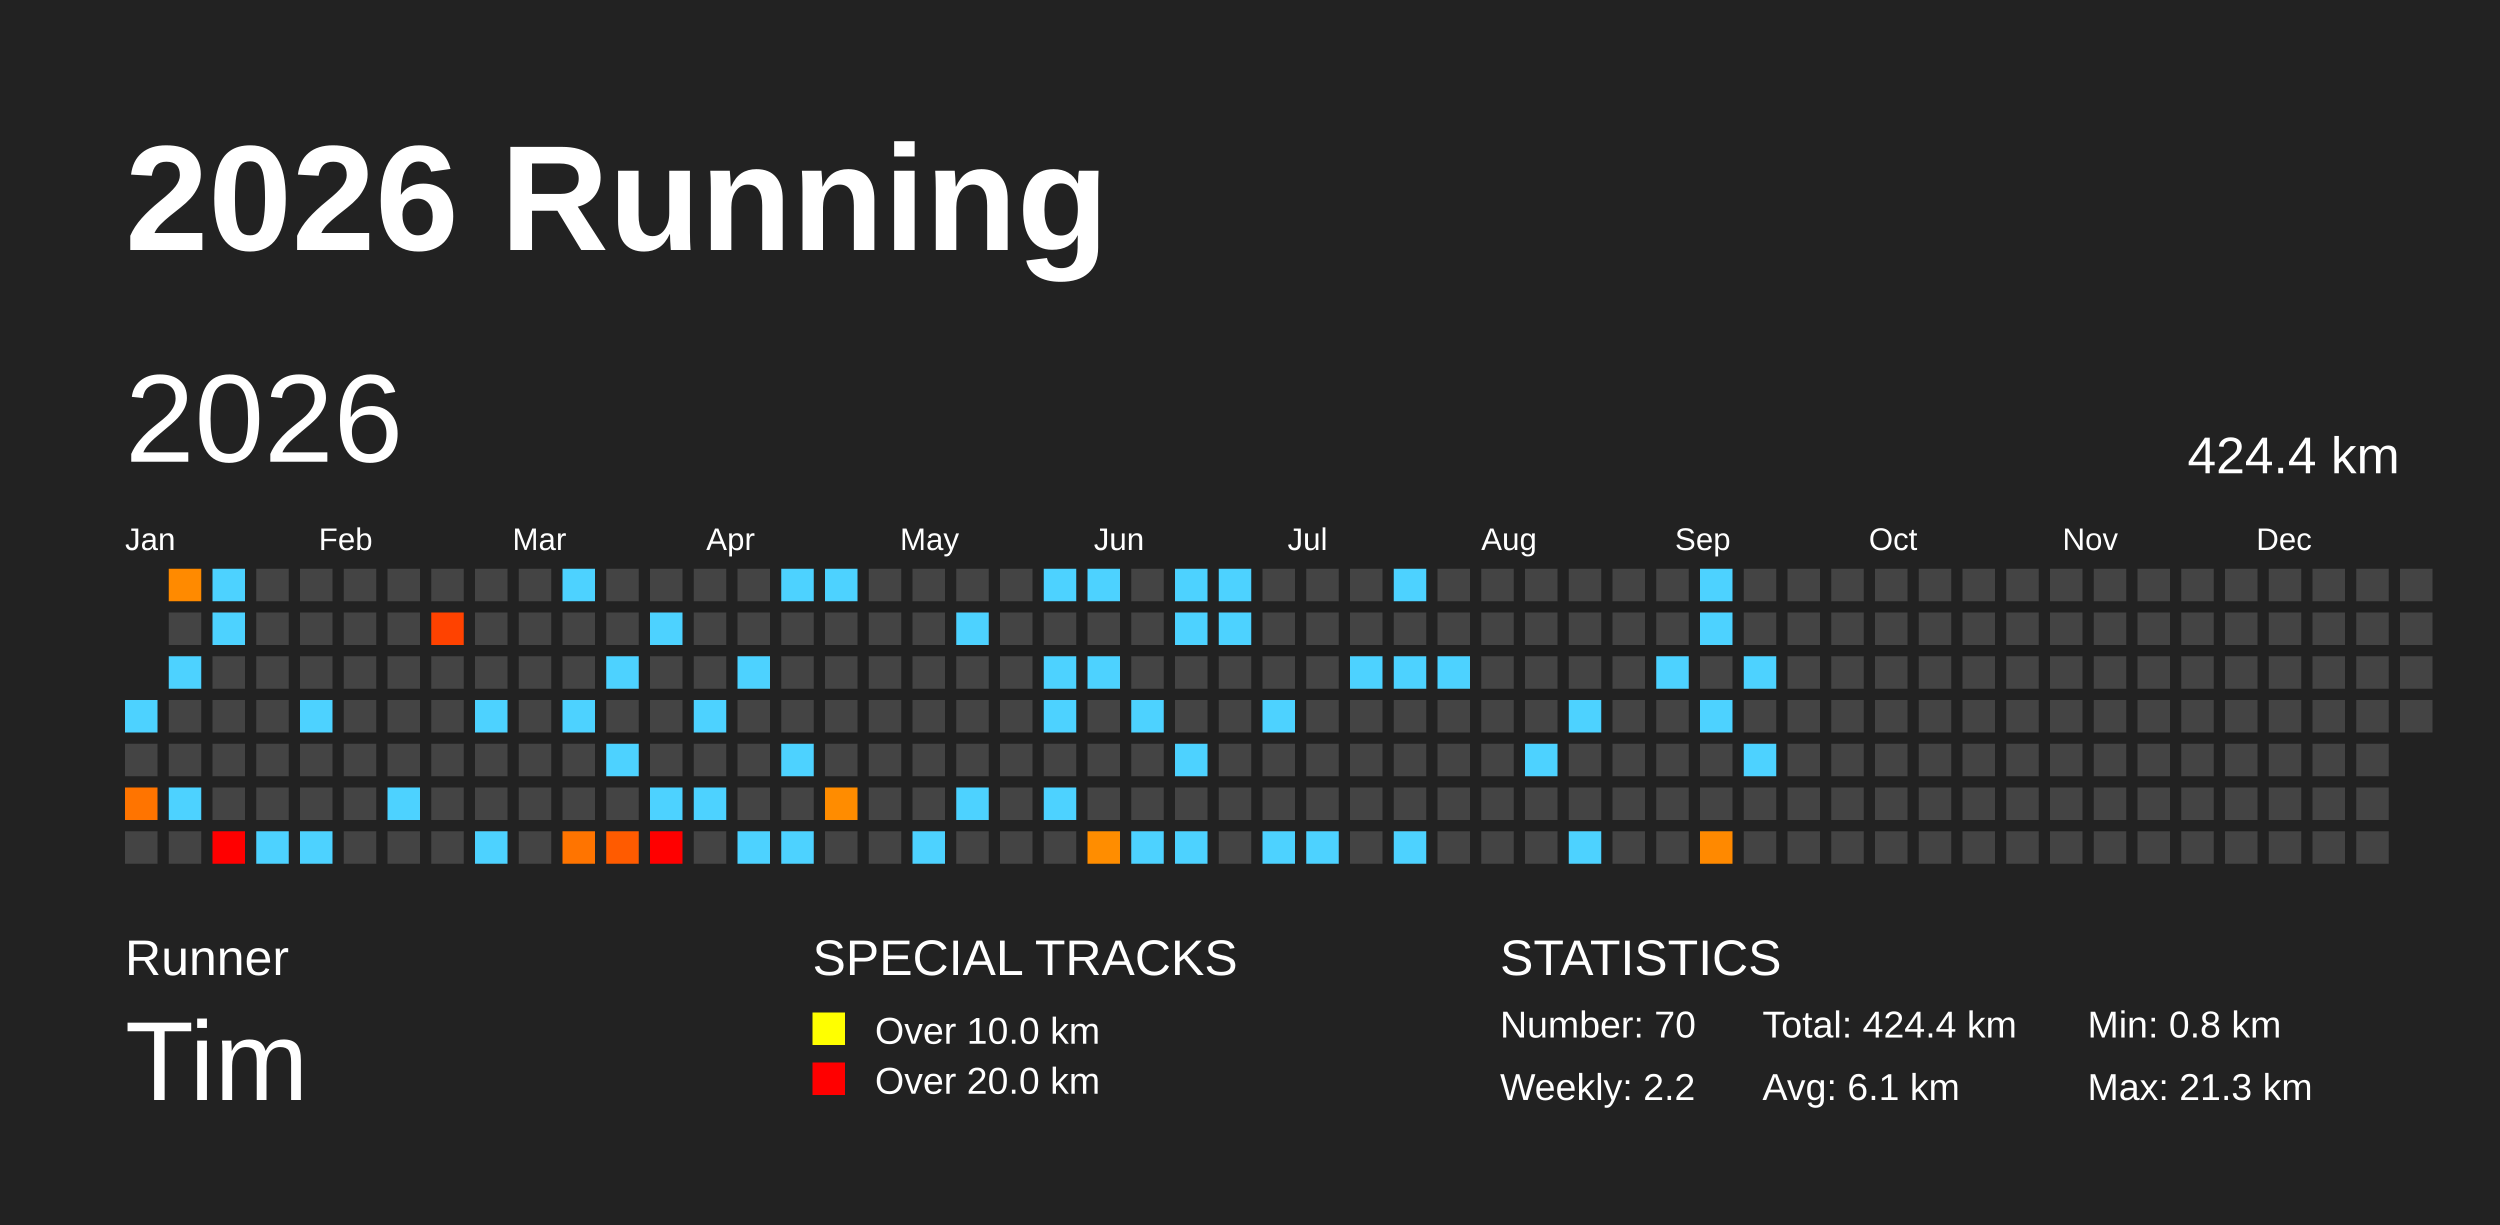
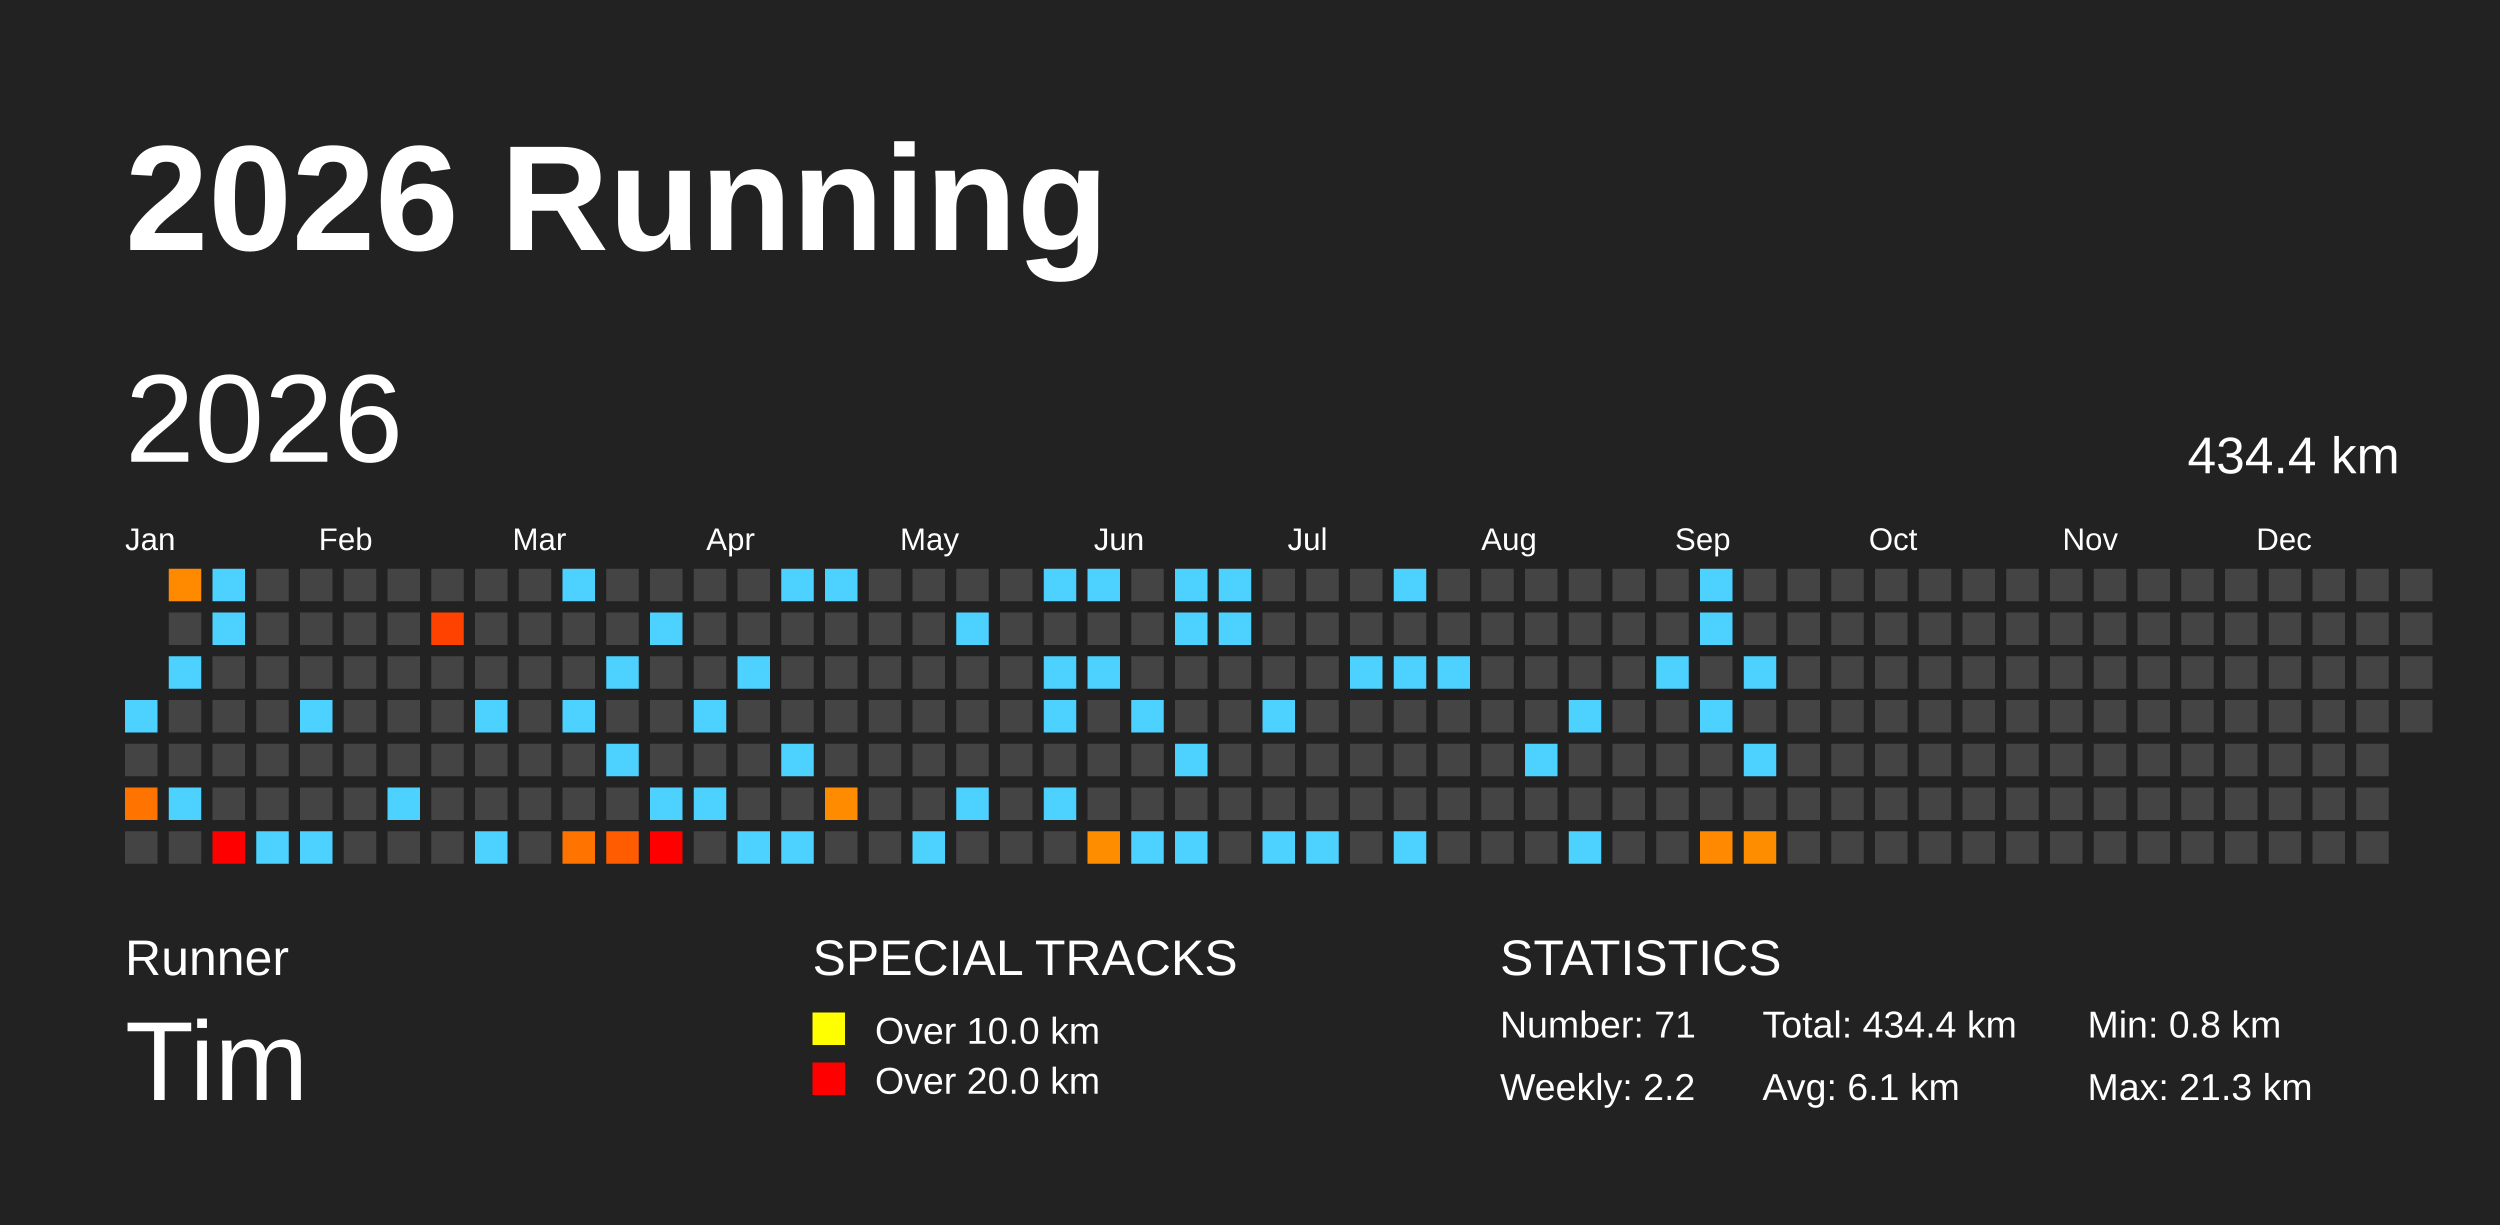
<svg xmlns="http://www.w3.org/2000/svg" baseProfile="full" height="98mm" version="1.1" viewBox="0,0,200,98" width="200mm">
  <defs />
  <rect fill="#222222" height="98" width="200" x="0" y="0" />
  <text fill="#FFFFFF" style="font-size:12px; font-family:Arial; font-weight:bold;" x="10" y="20">2026 Running</text>
  <text fill="#FFFFFF" style="font-size:4px; font-family:Arial" x="10" y="78">Runner</text>
  <text fill="#FFFFFF" style="font-size:9px; font-family:Arial" x="10" y="88">Tim</text>
  <text fill="#FFFFFF" style="font-size:4px; font-family:Arial" x="65" y="78">SPECIAL TRACKS</text>
  <rect fill="yellow" height="2.6" width="2.6" x="65" y="81" />
  <text fill="#FFFFFF" style="font-size:3px; font-family:Arial" x="70" y="83.5">Over 10.0 km</text>
  <rect fill="red" height="2.6" width="2.6" x="65" y="85" />
  <text fill="#FFFFFF" style="font-size:3px; font-family:Arial" x="70" y="87.5">Over 20.0 km</text>
  <text fill="#FFFFFF" style="font-size:4px; font-family:Arial" x="120" y="78">STATISTICS</text>
-   <text fill="#FFFFFF" style="font-size:3px; font-family:Arial" x="120" y="83">Number: 70</text>
+   <text fill="#FFFFFF" style="font-size:3px; font-family:Arial" x="120" y="83">Number: 71</text>
  <text fill="#FFFFFF" style="font-size:3px; font-family:Arial" x="120" y="88">Weekly: 2.2</text>
-   <text fill="#FFFFFF" style="font-size:3px; font-family:Arial" x="141" y="83">Total: 424.4 km</text>
+   <text fill="#FFFFFF" style="font-size:3px; font-family:Arial" x="141" y="83">Total: 434.4 km</text>
  <text fill="#FFFFFF" style="font-size:3px; font-family:Arial" x="141" y="88">Avg: 6.1 km</text>
  <text fill="#FFFFFF" style="font-size:3px; font-family:Arial" x="167" y="83">Min: 0.8 km</text>
  <text fill="#FFFFFF" style="font-size:3px; font-family:Arial" x="167" y="88">Max: 21.3 km</text>
  <text dominant-baseline="hanging" fill="#FFFFFF" style="font-size:10.0px; font-family:Arial;" x="10" y="30">2026</text>
-   <text dominant-baseline="hanging" fill="#FFFFFF" style="font-size:4.125px; font-family:Arial;" x="175" y="35">424.4 km</text>
+   <text dominant-baseline="hanging" fill="#FFFFFF" style="font-size:4.125px; font-family:Arial;" x="175" y="35">434.4 km</text>
  <text fill="#FFFFFF" style="font-size:2.5px; font-family:Arial" x="10.0" y="44">Jan</text>
  <text fill="#FFFFFF" style="font-size:2.5px; font-family:Arial" x="25.5" y="44">Feb</text>
  <text fill="#FFFFFF" style="font-size:2.5px; font-family:Arial" x="41.0" y="44">Mar</text>
  <text fill="#FFFFFF" style="font-size:2.5px; font-family:Arial" x="56.5" y="44">Apr</text>
  <text fill="#FFFFFF" style="font-size:2.5px; font-family:Arial" x="72.0" y="44">May</text>
  <text fill="#FFFFFF" style="font-size:2.5px; font-family:Arial" x="87.5" y="44">Jun</text>
  <text fill="#FFFFFF" style="font-size:2.5px; font-family:Arial" x="103.0" y="44">Jul</text>
  <text fill="#FFFFFF" style="font-size:2.5px; font-family:Arial" x="118.5" y="44">Aug</text>
  <text fill="#FFFFFF" style="font-size:2.5px; font-family:Arial" x="134.0" y="44">Sep</text>
  <text fill="#FFFFFF" style="font-size:2.5px; font-family:Arial" x="149.5" y="44">Oct</text>
  <text fill="#FFFFFF" style="font-size:2.5px; font-family:Arial" x="165.0" y="44">Nov</text>
  <text fill="#FFFFFF" style="font-size:2.5px; font-family:Arial" x="180.5" y="44">Dec</text>
  <rect fill="#4dd2ff" height="2.6" width="2.6" x="10.0" y="56.0" />
  <rect fill="#444444" height="2.6" width="2.6" x="10.0" y="59.5" />
  <rect fill="#ff7400" height="2.6" width="2.6" x="10.0" y="63.0" />
  <rect fill="#444444" height="2.6" width="2.6" x="10.0" y="66.5" />
  <rect fill="#ff8a00" height="2.6" width="2.6" x="13.5" y="45.5" />
  <rect fill="#444444" height="2.6" width="2.6" x="13.5" y="49.0" />
  <rect fill="#4dd2ff" height="2.6" width="2.6" x="13.5" y="52.5" />
  <rect fill="#444444" height="2.6" width="2.6" x="13.5" y="56.0" />
  <rect fill="#444444" height="2.6" width="2.6" x="13.5" y="59.5" />
  <rect fill="#4dd2ff" height="2.6" width="2.6" x="13.5" y="63.0" />
  <rect fill="#444444" height="2.6" width="2.6" x="13.5" y="66.5" />
  <rect fill="#4dd2ff" height="2.6" width="2.6" x="17.0" y="45.5" />
  <rect fill="#4dd2ff" height="2.6" width="2.6" x="17.0" y="49.0" />
  <rect fill="#444444" height="2.6" width="2.6" x="17.0" y="52.5" />
  <rect fill="#444444" height="2.6" width="2.6" x="17.0" y="56.0" />
  <rect fill="#444444" height="2.6" width="2.6" x="17.0" y="59.5" />
  <rect fill="#444444" height="2.6" width="2.6" x="17.0" y="63.0" />
  <rect fill="red" height="2.6" width="2.6" x="17.0" y="66.5" />
  <rect fill="#444444" height="2.6" width="2.6" x="20.5" y="45.5" />
  <rect fill="#444444" height="2.6" width="2.6" x="20.5" y="49.0" />
  <rect fill="#444444" height="2.6" width="2.6" x="20.5" y="52.5" />
  <rect fill="#444444" height="2.6" width="2.6" x="20.5" y="56.0" />
  <rect fill="#444444" height="2.6" width="2.6" x="20.5" y="59.5" />
  <rect fill="#444444" height="2.6" width="2.6" x="20.5" y="63.0" />
  <rect fill="#4dd2ff" height="2.6" width="2.6" x="20.5" y="66.5" />
  <rect fill="#444444" height="2.6" width="2.6" x="24.0" y="45.5" />
  <rect fill="#444444" height="2.6" width="2.6" x="24.0" y="49.0" />
  <rect fill="#444444" height="2.6" width="2.6" x="24.0" y="52.5" />
  <rect fill="#4dd2ff" height="2.6" width="2.6" x="24.0" y="56.0" />
  <rect fill="#444444" height="2.6" width="2.6" x="24.0" y="59.5" />
  <rect fill="#444444" height="2.6" width="2.6" x="24.0" y="63.0" />
  <rect fill="#4dd2ff" height="2.6" width="2.6" x="24.0" y="66.5" />
  <rect fill="#444444" height="2.6" width="2.6" x="27.5" y="45.5" />
  <rect fill="#444444" height="2.6" width="2.6" x="27.5" y="49.0" />
  <rect fill="#444444" height="2.6" width="2.6" x="27.5" y="52.5" />
  <rect fill="#444444" height="2.6" width="2.6" x="27.5" y="56.0" />
  <rect fill="#444444" height="2.6" width="2.6" x="27.5" y="59.5" />
  <rect fill="#444444" height="2.6" width="2.6" x="27.5" y="63.0" />
  <rect fill="#444444" height="2.6" width="2.6" x="27.5" y="66.5" />
  <rect fill="#444444" height="2.6" width="2.6" x="31.0" y="45.5" />
  <rect fill="#444444" height="2.6" width="2.6" x="31.0" y="49.0" />
  <rect fill="#444444" height="2.6" width="2.6" x="31.0" y="52.5" />
  <rect fill="#444444" height="2.6" width="2.6" x="31.0" y="56.0" />
  <rect fill="#444444" height="2.6" width="2.6" x="31.0" y="59.5" />
  <rect fill="#4dd2ff" height="2.6" width="2.6" x="31.0" y="63.0" />
  <rect fill="#444444" height="2.6" width="2.6" x="31.0" y="66.5" />
  <rect fill="#444444" height="2.6" width="2.6" x="34.5" y="45.5" />
  <rect fill="#ff4200" height="2.6" width="2.6" x="34.5" y="49.0" />
  <rect fill="#444444" height="2.6" width="2.6" x="34.5" y="52.5" />
  <rect fill="#444444" height="2.6" width="2.6" x="34.5" y="56.0" />
  <rect fill="#444444" height="2.6" width="2.6" x="34.5" y="59.5" />
  <rect fill="#444444" height="2.6" width="2.6" x="34.5" y="63.0" />
  <rect fill="#444444" height="2.6" width="2.6" x="34.5" y="66.5" />
  <rect fill="#444444" height="2.6" width="2.6" x="38.0" y="45.5" />
  <rect fill="#444444" height="2.6" width="2.6" x="38.0" y="49.0" />
  <rect fill="#444444" height="2.6" width="2.6" x="38.0" y="52.5" />
  <rect fill="#4dd2ff" height="2.6" width="2.6" x="38.0" y="56.0" />
  <rect fill="#444444" height="2.6" width="2.6" x="38.0" y="59.5" />
  <rect fill="#444444" height="2.6" width="2.6" x="38.0" y="63.0" />
  <rect fill="#4dd2ff" height="2.6" width="2.6" x="38.0" y="66.5" />
  <rect fill="#444444" height="2.6" width="2.6" x="41.5" y="45.5" />
  <rect fill="#444444" height="2.6" width="2.6" x="41.5" y="49.0" />
  <rect fill="#444444" height="2.6" width="2.6" x="41.5" y="52.5" />
  <rect fill="#444444" height="2.6" width="2.6" x="41.5" y="56.0" />
  <rect fill="#444444" height="2.6" width="2.6" x="41.5" y="59.5" />
  <rect fill="#444444" height="2.6" width="2.6" x="41.5" y="63.0" />
  <rect fill="#444444" height="2.6" width="2.6" x="41.5" y="66.5" />
  <rect fill="#4dd2ff" height="2.6" width="2.6" x="45.0" y="45.5" />
  <rect fill="#444444" height="2.6" width="2.6" x="45.0" y="49.0" />
  <rect fill="#444444" height="2.6" width="2.6" x="45.0" y="52.5" />
  <rect fill="#4dd2ff" height="2.6" width="2.6" x="45.0" y="56.0" />
  <rect fill="#444444" height="2.6" width="2.6" x="45.0" y="59.5" />
  <rect fill="#444444" height="2.6" width="2.6" x="45.0" y="63.0" />
  <rect fill="#ff7400" height="2.6" width="2.6" x="45.0" y="66.5" />
  <rect fill="#444444" height="2.6" width="2.6" x="48.5" y="45.5" />
  <rect fill="#444444" height="2.6" width="2.6" x="48.5" y="49.0" />
  <rect fill="#4dd2ff" height="2.6" width="2.6" x="48.5" y="52.5" />
  <rect fill="#444444" height="2.6" width="2.6" x="48.5" y="56.0" />
  <rect fill="#4dd2ff" height="2.6" width="2.6" x="48.5" y="59.5" />
  <rect fill="#444444" height="2.6" width="2.6" x="48.5" y="63.0" />
  <rect fill="#ff5b00" height="2.6" width="2.6" x="48.5" y="66.5" />
  <rect fill="#444444" height="2.6" width="2.6" x="52.0" y="45.5" />
  <rect fill="#4dd2ff" height="2.6" width="2.6" x="52.0" y="49.0" />
  <rect fill="#444444" height="2.6" width="2.6" x="52.0" y="52.5" />
  <rect fill="#444444" height="2.6" width="2.6" x="52.0" y="56.0" />
  <rect fill="#444444" height="2.6" width="2.6" x="52.0" y="59.5" />
  <rect fill="#4dd2ff" height="2.6" width="2.6" x="52.0" y="63.0" />
  <rect fill="red" height="2.6" width="2.6" x="52.0" y="66.5" />
  <rect fill="#444444" height="2.6" width="2.6" x="55.5" y="45.5" />
  <rect fill="#444444" height="2.6" width="2.6" x="55.5" y="49.0" />
  <rect fill="#444444" height="2.6" width="2.6" x="55.5" y="52.5" />
  <rect fill="#4dd2ff" height="2.6" width="2.6" x="55.5" y="56.0" />
  <rect fill="#444444" height="2.6" width="2.6" x="55.5" y="59.5" />
  <rect fill="#4dd2ff" height="2.6" width="2.6" x="55.5" y="63.0" />
  <rect fill="#444444" height="2.6" width="2.6" x="55.5" y="66.5" />
  <rect fill="#444444" height="2.6" width="2.6" x="59.0" y="45.5" />
  <rect fill="#444444" height="2.6" width="2.6" x="59.0" y="49.0" />
  <rect fill="#4dd2ff" height="2.6" width="2.6" x="59.0" y="52.5" />
  <rect fill="#444444" height="2.6" width="2.6" x="59.0" y="56.0" />
  <rect fill="#444444" height="2.6" width="2.6" x="59.0" y="59.5" />
  <rect fill="#444444" height="2.6" width="2.6" x="59.0" y="63.0" />
  <rect fill="#4dd2ff" height="2.6" width="2.6" x="59.0" y="66.5" />
  <rect fill="#4dd2ff" height="2.6" width="2.6" x="62.5" y="45.5" />
  <rect fill="#444444" height="2.6" width="2.6" x="62.5" y="49.0" />
  <rect fill="#444444" height="2.6" width="2.6" x="62.5" y="52.5" />
  <rect fill="#444444" height="2.6" width="2.6" x="62.5" y="56.0" />
  <rect fill="#4dd2ff" height="2.6" width="2.6" x="62.5" y="59.5" />
  <rect fill="#444444" height="2.6" width="2.6" x="62.5" y="63.0" />
  <rect fill="#4dd2ff" height="2.6" width="2.6" x="62.5" y="66.5" />
  <rect fill="#4dd2ff" height="2.6" width="2.6" x="66.0" y="45.5" />
  <rect fill="#444444" height="2.6" width="2.6" x="66.0" y="49.0" />
  <rect fill="#444444" height="2.6" width="2.6" x="66.0" y="52.5" />
  <rect fill="#444444" height="2.6" width="2.6" x="66.0" y="56.0" />
  <rect fill="#444444" height="2.6" width="2.6" x="66.0" y="59.5" />
  <rect fill="#ff8c00" height="2.6" width="2.6" x="66.0" y="63.0" />
  <rect fill="#444444" height="2.6" width="2.6" x="66.0" y="66.5" />
  <rect fill="#444444" height="2.6" width="2.6" x="69.5" y="45.5" />
  <rect fill="#444444" height="2.6" width="2.6" x="69.5" y="49.0" />
  <rect fill="#444444" height="2.6" width="2.6" x="69.5" y="52.5" />
  <rect fill="#444444" height="2.6" width="2.6" x="69.5" y="56.0" />
  <rect fill="#444444" height="2.6" width="2.6" x="69.5" y="59.5" />
  <rect fill="#444444" height="2.6" width="2.6" x="69.5" y="63.0" />
  <rect fill="#444444" height="2.6" width="2.6" x="69.5" y="66.5" />
  <rect fill="#444444" height="2.6" width="2.6" x="73.0" y="45.5" />
  <rect fill="#444444" height="2.6" width="2.6" x="73.0" y="49.0" />
  <rect fill="#444444" height="2.6" width="2.6" x="73.0" y="52.5" />
  <rect fill="#444444" height="2.6" width="2.6" x="73.0" y="56.0" />
  <rect fill="#444444" height="2.6" width="2.6" x="73.0" y="59.5" />
  <rect fill="#444444" height="2.6" width="2.6" x="73.0" y="63.0" />
  <rect fill="#4dd2ff" height="2.6" width="2.6" x="73.0" y="66.5" />
  <rect fill="#444444" height="2.6" width="2.6" x="76.5" y="45.5" />
  <rect fill="#4dd2ff" height="2.6" width="2.6" x="76.5" y="49.0" />
  <rect fill="#444444" height="2.6" width="2.6" x="76.5" y="52.5" />
  <rect fill="#444444" height="2.6" width="2.6" x="76.5" y="56.0" />
  <rect fill="#444444" height="2.6" width="2.6" x="76.5" y="59.5" />
  <rect fill="#4dd2ff" height="2.6" width="2.6" x="76.5" y="63.0" />
  <rect fill="#444444" height="2.6" width="2.6" x="76.5" y="66.5" />
  <rect fill="#444444" height="2.6" width="2.6" x="80.0" y="45.5" />
  <rect fill="#444444" height="2.6" width="2.6" x="80.0" y="49.0" />
  <rect fill="#444444" height="2.6" width="2.6" x="80.0" y="52.5" />
  <rect fill="#444444" height="2.6" width="2.6" x="80.0" y="56.0" />
  <rect fill="#444444" height="2.6" width="2.6" x="80.0" y="59.5" />
  <rect fill="#444444" height="2.6" width="2.6" x="80.0" y="63.0" />
  <rect fill="#444444" height="2.6" width="2.6" x="80.0" y="66.5" />
  <rect fill="#4dd2ff" height="2.6" width="2.6" x="83.5" y="45.5" />
  <rect fill="#444444" height="2.6" width="2.6" x="83.5" y="49.0" />
  <rect fill="#4dd2ff" height="2.6" width="2.6" x="83.5" y="52.5" />
  <rect fill="#4dd2ff" height="2.6" width="2.6" x="83.5" y="56.0" />
  <rect fill="#444444" height="2.6" width="2.6" x="83.5" y="59.5" />
  <rect fill="#4dd2ff" height="2.6" width="2.6" x="83.5" y="63.0" />
  <rect fill="#444444" height="2.6" width="2.6" x="83.5" y="66.5" />
  <rect fill="#4dd2ff" height="2.6" width="2.6" x="87.0" y="45.5" />
  <rect fill="#444444" height="2.6" width="2.6" x="87.0" y="49.0" />
  <rect fill="#4dd2ff" height="2.6" width="2.6" x="87.0" y="52.5" />
  <rect fill="#444444" height="2.6" width="2.6" x="87.0" y="56.0" />
  <rect fill="#444444" height="2.6" width="2.6" x="87.0" y="59.5" />
  <rect fill="#444444" height="2.6" width="2.6" x="87.0" y="63.0" />
  <rect fill="#ff8d00" height="2.6" width="2.6" x="87.0" y="66.5" />
  <rect fill="#444444" height="2.6" width="2.6" x="90.5" y="45.5" />
  <rect fill="#444444" height="2.6" width="2.6" x="90.5" y="49.0" />
  <rect fill="#444444" height="2.6" width="2.6" x="90.5" y="52.5" />
  <rect fill="#4dd2ff" height="2.6" width="2.6" x="90.5" y="56.0" />
  <rect fill="#444444" height="2.6" width="2.6" x="90.5" y="59.5" />
  <rect fill="#444444" height="2.6" width="2.6" x="90.5" y="63.0" />
  <rect fill="#4dd2ff" height="2.6" width="2.6" x="90.5" y="66.5" />
  <rect fill="#4dd2ff" height="2.6" width="2.6" x="94.0" y="45.5" />
  <rect fill="#4dd2ff" height="2.6" width="2.6" x="94.0" y="49.0" />
  <rect fill="#444444" height="2.6" width="2.6" x="94.0" y="52.5" />
  <rect fill="#444444" height="2.6" width="2.6" x="94.0" y="56.0" />
  <rect fill="#4dd2ff" height="2.6" width="2.6" x="94.0" y="59.5" />
  <rect fill="#444444" height="2.6" width="2.6" x="94.0" y="63.0" />
  <rect fill="#4dd2ff" height="2.6" width="2.6" x="94.0" y="66.5" />
  <rect fill="#4dd2ff" height="2.6" width="2.6" x="97.5" y="45.5" />
  <rect fill="#4dd2ff" height="2.6" width="2.6" x="97.5" y="49.0" />
  <rect fill="#444444" height="2.6" width="2.6" x="97.5" y="52.5" />
  <rect fill="#444444" height="2.6" width="2.6" x="97.5" y="56.0" />
  <rect fill="#444444" height="2.6" width="2.6" x="97.5" y="59.5" />
  <rect fill="#444444" height="2.6" width="2.6" x="97.5" y="63.0" />
  <rect fill="#444444" height="2.6" width="2.6" x="97.5" y="66.5" />
  <rect fill="#444444" height="2.6" width="2.6" x="101.0" y="45.5" />
  <rect fill="#444444" height="2.6" width="2.6" x="101.0" y="49.0" />
  <rect fill="#444444" height="2.6" width="2.6" x="101.0" y="52.5" />
  <rect fill="#4dd2ff" height="2.6" width="2.6" x="101.0" y="56.0" />
  <rect fill="#444444" height="2.6" width="2.6" x="101.0" y="59.5" />
  <rect fill="#444444" height="2.6" width="2.6" x="101.0" y="63.0" />
  <rect fill="#4dd2ff" height="2.6" width="2.6" x="101.0" y="66.5" />
  <rect fill="#444444" height="2.6" width="2.6" x="104.5" y="45.5" />
  <rect fill="#444444" height="2.6" width="2.6" x="104.5" y="49.0" />
  <rect fill="#444444" height="2.6" width="2.6" x="104.5" y="52.5" />
  <rect fill="#444444" height="2.6" width="2.6" x="104.5" y="56.0" />
  <rect fill="#444444" height="2.6" width="2.6" x="104.5" y="59.5" />
  <rect fill="#444444" height="2.6" width="2.6" x="104.5" y="63.0" />
  <rect fill="#4dd2ff" height="2.6" width="2.6" x="104.5" y="66.5" />
  <rect fill="#444444" height="2.6" width="2.6" x="108.0" y="45.5" />
  <rect fill="#444444" height="2.6" width="2.6" x="108.0" y="49.0" />
  <rect fill="#4dd2ff" height="2.6" width="2.6" x="108.0" y="52.5" />
  <rect fill="#444444" height="2.6" width="2.6" x="108.0" y="56.0" />
  <rect fill="#444444" height="2.6" width="2.6" x="108.0" y="59.5" />
  <rect fill="#444444" height="2.6" width="2.6" x="108.0" y="63.0" />
  <rect fill="#444444" height="2.6" width="2.6" x="108.0" y="66.5" />
  <rect fill="#4dd2ff" height="2.6" width="2.6" x="111.5" y="45.5" />
  <rect fill="#444444" height="2.6" width="2.6" x="111.5" y="49.0" />
  <rect fill="#4dd2ff" height="2.6" width="2.6" x="111.5" y="52.5" />
  <rect fill="#444444" height="2.6" width="2.6" x="111.5" y="56.0" />
  <rect fill="#444444" height="2.6" width="2.6" x="111.5" y="59.5" />
  <rect fill="#444444" height="2.6" width="2.6" x="111.5" y="63.0" />
  <rect fill="#4dd2ff" height="2.6" width="2.6" x="111.5" y="66.5" />
  <rect fill="#444444" height="2.6" width="2.6" x="115.0" y="45.5" />
  <rect fill="#444444" height="2.6" width="2.6" x="115.0" y="49.0" />
  <rect fill="#4dd2ff" height="2.6" width="2.6" x="115.0" y="52.5" />
  <rect fill="#444444" height="2.6" width="2.6" x="115.0" y="56.0" />
  <rect fill="#444444" height="2.6" width="2.6" x="115.0" y="59.5" />
  <rect fill="#444444" height="2.6" width="2.6" x="115.0" y="63.0" />
  <rect fill="#444444" height="2.6" width="2.6" x="115.0" y="66.5" />
  <rect fill="#444444" height="2.6" width="2.6" x="118.5" y="45.5" />
  <rect fill="#444444" height="2.6" width="2.6" x="118.5" y="49.0" />
  <rect fill="#444444" height="2.6" width="2.6" x="118.5" y="52.5" />
  <rect fill="#444444" height="2.6" width="2.6" x="118.5" y="56.0" />
  <rect fill="#444444" height="2.6" width="2.6" x="118.5" y="59.5" />
  <rect fill="#444444" height="2.6" width="2.6" x="118.5" y="63.0" />
  <rect fill="#444444" height="2.6" width="2.6" x="118.5" y="66.5" />
  <rect fill="#444444" height="2.6" width="2.6" x="122.0" y="45.5" />
  <rect fill="#444444" height="2.6" width="2.6" x="122.0" y="49.0" />
  <rect fill="#444444" height="2.6" width="2.6" x="122.0" y="52.5" />
  <rect fill="#444444" height="2.6" width="2.6" x="122.0" y="56.0" />
  <rect fill="#4dd2ff" height="2.6" width="2.6" x="122.0" y="59.5" />
  <rect fill="#444444" height="2.6" width="2.6" x="122.0" y="63.0" />
  <rect fill="#444444" height="2.6" width="2.6" x="122.0" y="66.5" />
  <rect fill="#444444" height="2.6" width="2.6" x="125.5" y="45.5" />
  <rect fill="#444444" height="2.6" width="2.6" x="125.5" y="49.0" />
  <rect fill="#444444" height="2.6" width="2.6" x="125.5" y="52.5" />
  <rect fill="#4dd2ff" height="2.6" width="2.6" x="125.5" y="56.0" />
  <rect fill="#444444" height="2.6" width="2.6" x="125.5" y="59.5" />
  <rect fill="#444444" height="2.6" width="2.6" x="125.5" y="63.0" />
  <rect fill="#4dd2ff" height="2.6" width="2.6" x="125.5" y="66.5" />
  <rect fill="#444444" height="2.6" width="2.6" x="129.0" y="45.5" />
  <rect fill="#444444" height="2.6" width="2.6" x="129.0" y="49.0" />
  <rect fill="#444444" height="2.6" width="2.6" x="129.0" y="52.5" />
  <rect fill="#444444" height="2.6" width="2.6" x="129.0" y="56.0" />
  <rect fill="#444444" height="2.6" width="2.6" x="129.0" y="59.5" />
  <rect fill="#444444" height="2.6" width="2.6" x="129.0" y="63.0" />
  <rect fill="#444444" height="2.6" width="2.6" x="129.0" y="66.5" />
  <rect fill="#444444" height="2.6" width="2.6" x="132.5" y="45.5" />
  <rect fill="#444444" height="2.6" width="2.6" x="132.5" y="49.0" />
  <rect fill="#4dd2ff" height="2.6" width="2.6" x="132.5" y="52.5" />
  <rect fill="#444444" height="2.6" width="2.6" x="132.5" y="56.0" />
  <rect fill="#444444" height="2.6" width="2.6" x="132.5" y="59.5" />
  <rect fill="#444444" height="2.6" width="2.6" x="132.5" y="63.0" />
  <rect fill="#444444" height="2.6" width="2.6" x="132.5" y="66.5" />
  <rect fill="#4dd2ff" height="2.6" width="2.6" x="136.0" y="45.5" />
  <rect fill="#4dd2ff" height="2.6" width="2.6" x="136.0" y="49.0" />
  <rect fill="#444444" height="2.6" width="2.6" x="136.0" y="52.5" />
  <rect fill="#4dd2ff" height="2.6" width="2.6" x="136.0" y="56.0" />
  <rect fill="#444444" height="2.6" width="2.6" x="136.0" y="59.5" />
  <rect fill="#444444" height="2.6" width="2.6" x="136.0" y="63.0" />
  <rect fill="#ff8900" height="2.6" width="2.6" x="136.0" y="66.5" />
  <rect fill="#444444" height="2.6" width="2.6" x="139.5" y="45.5" />
  <rect fill="#444444" height="2.6" width="2.6" x="139.5" y="49.0" />
  <rect fill="#4dd2ff" height="2.6" width="2.6" x="139.5" y="52.5" />
  <rect fill="#444444" height="2.6" width="2.6" x="139.5" y="56.0" />
  <rect fill="#4dd2ff" height="2.6" width="2.6" x="139.5" y="59.5" />
  <rect fill="#444444" height="2.6" width="2.6" x="139.5" y="63.0" />
-   <rect fill="#444444" height="2.6" width="2.6" x="139.5" y="66.5" />
+   <rect fill="#ff8d00" height="2.6" width="2.6" x="139.5" y="66.5" />
  <rect fill="#444444" height="2.6" width="2.6" x="143.0" y="45.5" />
  <rect fill="#444444" height="2.6" width="2.6" x="143.0" y="49.0" />
  <rect fill="#444444" height="2.6" width="2.6" x="143.0" y="52.5" />
  <rect fill="#444444" height="2.6" width="2.6" x="143.0" y="56.0" />
  <rect fill="#444444" height="2.6" width="2.6" x="143.0" y="59.5" />
  <rect fill="#444444" height="2.6" width="2.6" x="143.0" y="63.0" />
  <rect fill="#444444" height="2.6" width="2.6" x="143.0" y="66.5" />
  <rect fill="#444444" height="2.6" width="2.6" x="146.5" y="45.5" />
  <rect fill="#444444" height="2.6" width="2.6" x="146.5" y="49.0" />
  <rect fill="#444444" height="2.6" width="2.6" x="146.5" y="52.5" />
  <rect fill="#444444" height="2.6" width="2.6" x="146.5" y="56.0" />
  <rect fill="#444444" height="2.6" width="2.6" x="146.5" y="59.5" />
  <rect fill="#444444" height="2.6" width="2.6" x="146.5" y="63.0" />
  <rect fill="#444444" height="2.6" width="2.6" x="146.5" y="66.5" />
  <rect fill="#444444" height="2.6" width="2.6" x="150.0" y="45.5" />
  <rect fill="#444444" height="2.6" width="2.6" x="150.0" y="49.0" />
  <rect fill="#444444" height="2.6" width="2.6" x="150.0" y="52.5" />
  <rect fill="#444444" height="2.6" width="2.6" x="150.0" y="56.0" />
  <rect fill="#444444" height="2.6" width="2.6" x="150.0" y="59.5" />
  <rect fill="#444444" height="2.6" width="2.6" x="150.0" y="63.0" />
  <rect fill="#444444" height="2.6" width="2.6" x="150.0" y="66.5" />
  <rect fill="#444444" height="2.6" width="2.6" x="153.5" y="45.5" />
  <rect fill="#444444" height="2.6" width="2.6" x="153.5" y="49.0" />
  <rect fill="#444444" height="2.6" width="2.6" x="153.5" y="52.5" />
  <rect fill="#444444" height="2.6" width="2.6" x="153.5" y="56.0" />
  <rect fill="#444444" height="2.6" width="2.6" x="153.5" y="59.5" />
  <rect fill="#444444" height="2.6" width="2.6" x="153.5" y="63.0" />
  <rect fill="#444444" height="2.6" width="2.6" x="153.5" y="66.5" />
  <rect fill="#444444" height="2.6" width="2.6" x="157.0" y="45.5" />
  <rect fill="#444444" height="2.6" width="2.6" x="157.0" y="49.0" />
  <rect fill="#444444" height="2.6" width="2.6" x="157.0" y="52.5" />
  <rect fill="#444444" height="2.6" width="2.6" x="157.0" y="56.0" />
  <rect fill="#444444" height="2.6" width="2.6" x="157.0" y="59.5" />
  <rect fill="#444444" height="2.6" width="2.6" x="157.0" y="63.0" />
  <rect fill="#444444" height="2.6" width="2.6" x="157.0" y="66.5" />
  <rect fill="#444444" height="2.6" width="2.6" x="160.5" y="45.5" />
  <rect fill="#444444" height="2.6" width="2.6" x="160.5" y="49.0" />
  <rect fill="#444444" height="2.6" width="2.6" x="160.5" y="52.5" />
  <rect fill="#444444" height="2.6" width="2.6" x="160.5" y="56.0" />
  <rect fill="#444444" height="2.6" width="2.6" x="160.5" y="59.5" />
  <rect fill="#444444" height="2.6" width="2.6" x="160.5" y="63.0" />
  <rect fill="#444444" height="2.6" width="2.6" x="160.5" y="66.5" />
  <rect fill="#444444" height="2.6" width="2.6" x="164.0" y="45.5" />
  <rect fill="#444444" height="2.6" width="2.6" x="164.0" y="49.0" />
  <rect fill="#444444" height="2.6" width="2.6" x="164.0" y="52.5" />
  <rect fill="#444444" height="2.6" width="2.6" x="164.0" y="56.0" />
  <rect fill="#444444" height="2.6" width="2.6" x="164.0" y="59.5" />
  <rect fill="#444444" height="2.6" width="2.6" x="164.0" y="63.0" />
  <rect fill="#444444" height="2.6" width="2.6" x="164.0" y="66.5" />
  <rect fill="#444444" height="2.6" width="2.6" x="167.5" y="45.5" />
  <rect fill="#444444" height="2.6" width="2.6" x="167.5" y="49.0" />
  <rect fill="#444444" height="2.6" width="2.6" x="167.5" y="52.5" />
  <rect fill="#444444" height="2.6" width="2.6" x="167.5" y="56.0" />
  <rect fill="#444444" height="2.6" width="2.6" x="167.5" y="59.5" />
  <rect fill="#444444" height="2.6" width="2.6" x="167.5" y="63.0" />
  <rect fill="#444444" height="2.6" width="2.6" x="167.5" y="66.5" />
  <rect fill="#444444" height="2.6" width="2.6" x="171.0" y="45.5" />
  <rect fill="#444444" height="2.6" width="2.6" x="171.0" y="49.0" />
  <rect fill="#444444" height="2.6" width="2.6" x="171.0" y="52.5" />
  <rect fill="#444444" height="2.6" width="2.6" x="171.0" y="56.0" />
  <rect fill="#444444" height="2.6" width="2.6" x="171.0" y="59.5" />
  <rect fill="#444444" height="2.6" width="2.6" x="171.0" y="63.0" />
  <rect fill="#444444" height="2.6" width="2.6" x="171.0" y="66.5" />
  <rect fill="#444444" height="2.6" width="2.6" x="174.5" y="45.5" />
  <rect fill="#444444" height="2.6" width="2.6" x="174.5" y="49.0" />
  <rect fill="#444444" height="2.6" width="2.6" x="174.5" y="52.5" />
  <rect fill="#444444" height="2.6" width="2.6" x="174.5" y="56.0" />
  <rect fill="#444444" height="2.6" width="2.6" x="174.5" y="59.5" />
  <rect fill="#444444" height="2.6" width="2.6" x="174.5" y="63.0" />
  <rect fill="#444444" height="2.6" width="2.6" x="174.5" y="66.5" />
  <rect fill="#444444" height="2.6" width="2.6" x="178.0" y="45.5" />
  <rect fill="#444444" height="2.6" width="2.6" x="178.0" y="49.0" />
  <rect fill="#444444" height="2.6" width="2.6" x="178.0" y="52.5" />
  <rect fill="#444444" height="2.6" width="2.6" x="178.0" y="56.0" />
  <rect fill="#444444" height="2.6" width="2.6" x="178.0" y="59.5" />
  <rect fill="#444444" height="2.6" width="2.6" x="178.0" y="63.0" />
  <rect fill="#444444" height="2.6" width="2.6" x="178.0" y="66.5" />
  <rect fill="#444444" height="2.6" width="2.6" x="181.5" y="45.5" />
  <rect fill="#444444" height="2.6" width="2.6" x="181.5" y="49.0" />
  <rect fill="#444444" height="2.6" width="2.6" x="181.5" y="52.5" />
  <rect fill="#444444" height="2.6" width="2.6" x="181.5" y="56.0" />
  <rect fill="#444444" height="2.6" width="2.6" x="181.5" y="59.5" />
  <rect fill="#444444" height="2.6" width="2.6" x="181.5" y="63.0" />
  <rect fill="#444444" height="2.6" width="2.6" x="181.5" y="66.5" />
  <rect fill="#444444" height="2.6" width="2.6" x="185.0" y="45.5" />
  <rect fill="#444444" height="2.6" width="2.6" x="185.0" y="49.0" />
  <rect fill="#444444" height="2.6" width="2.6" x="185.0" y="52.5" />
  <rect fill="#444444" height="2.6" width="2.6" x="185.0" y="56.0" />
  <rect fill="#444444" height="2.6" width="2.6" x="185.0" y="59.5" />
  <rect fill="#444444" height="2.6" width="2.6" x="185.0" y="63.0" />
  <rect fill="#444444" height="2.6" width="2.6" x="185.0" y="66.5" />
  <rect fill="#444444" height="2.6" width="2.6" x="188.5" y="45.5" />
  <rect fill="#444444" height="2.6" width="2.6" x="188.5" y="49.0" />
  <rect fill="#444444" height="2.6" width="2.6" x="188.5" y="52.5" />
  <rect fill="#444444" height="2.6" width="2.6" x="188.5" y="56.0" />
  <rect fill="#444444" height="2.6" width="2.6" x="188.5" y="59.5" />
  <rect fill="#444444" height="2.6" width="2.6" x="188.5" y="63.0" />
  <rect fill="#444444" height="2.6" width="2.6" x="188.5" y="66.5" />
  <rect fill="#444444" height="2.6" width="2.6" x="192.0" y="45.5" />
  <rect fill="#444444" height="2.6" width="2.6" x="192.0" y="49.0" />
  <rect fill="#444444" height="2.6" width="2.6" x="192.0" y="52.5" />
  <rect fill="#444444" height="2.6" width="2.6" x="192.0" y="56.0" />
</svg>
